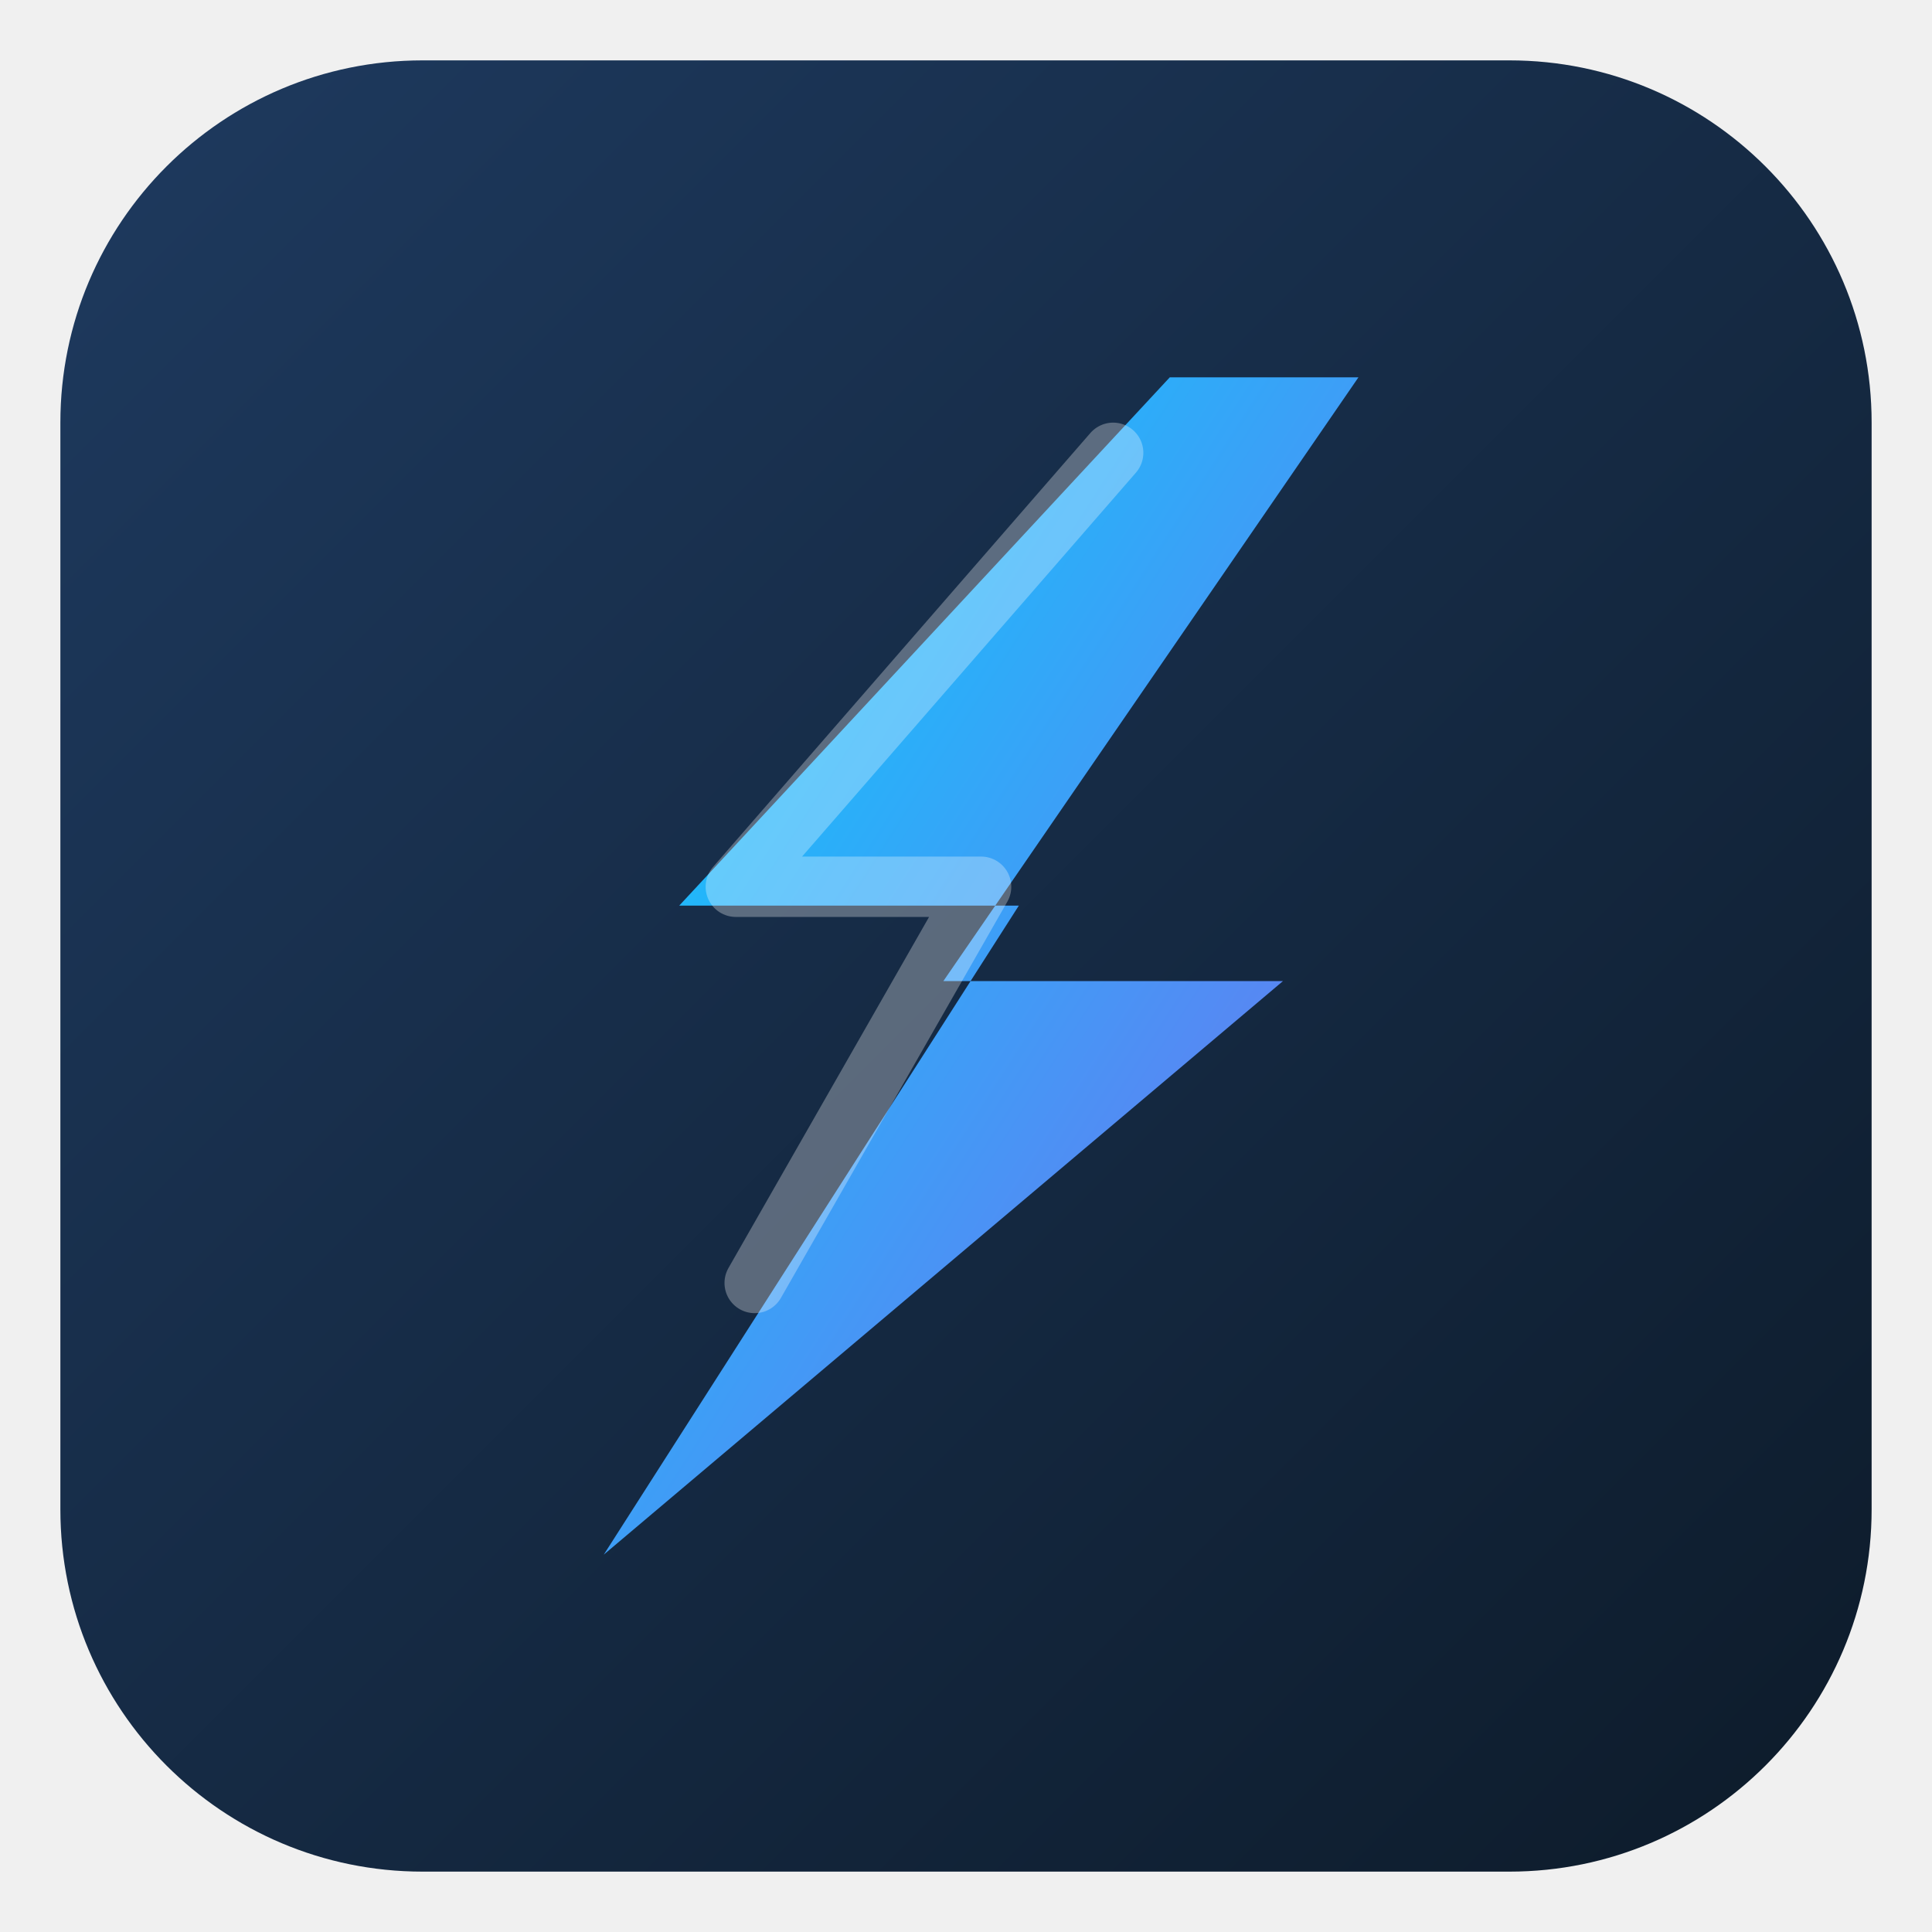
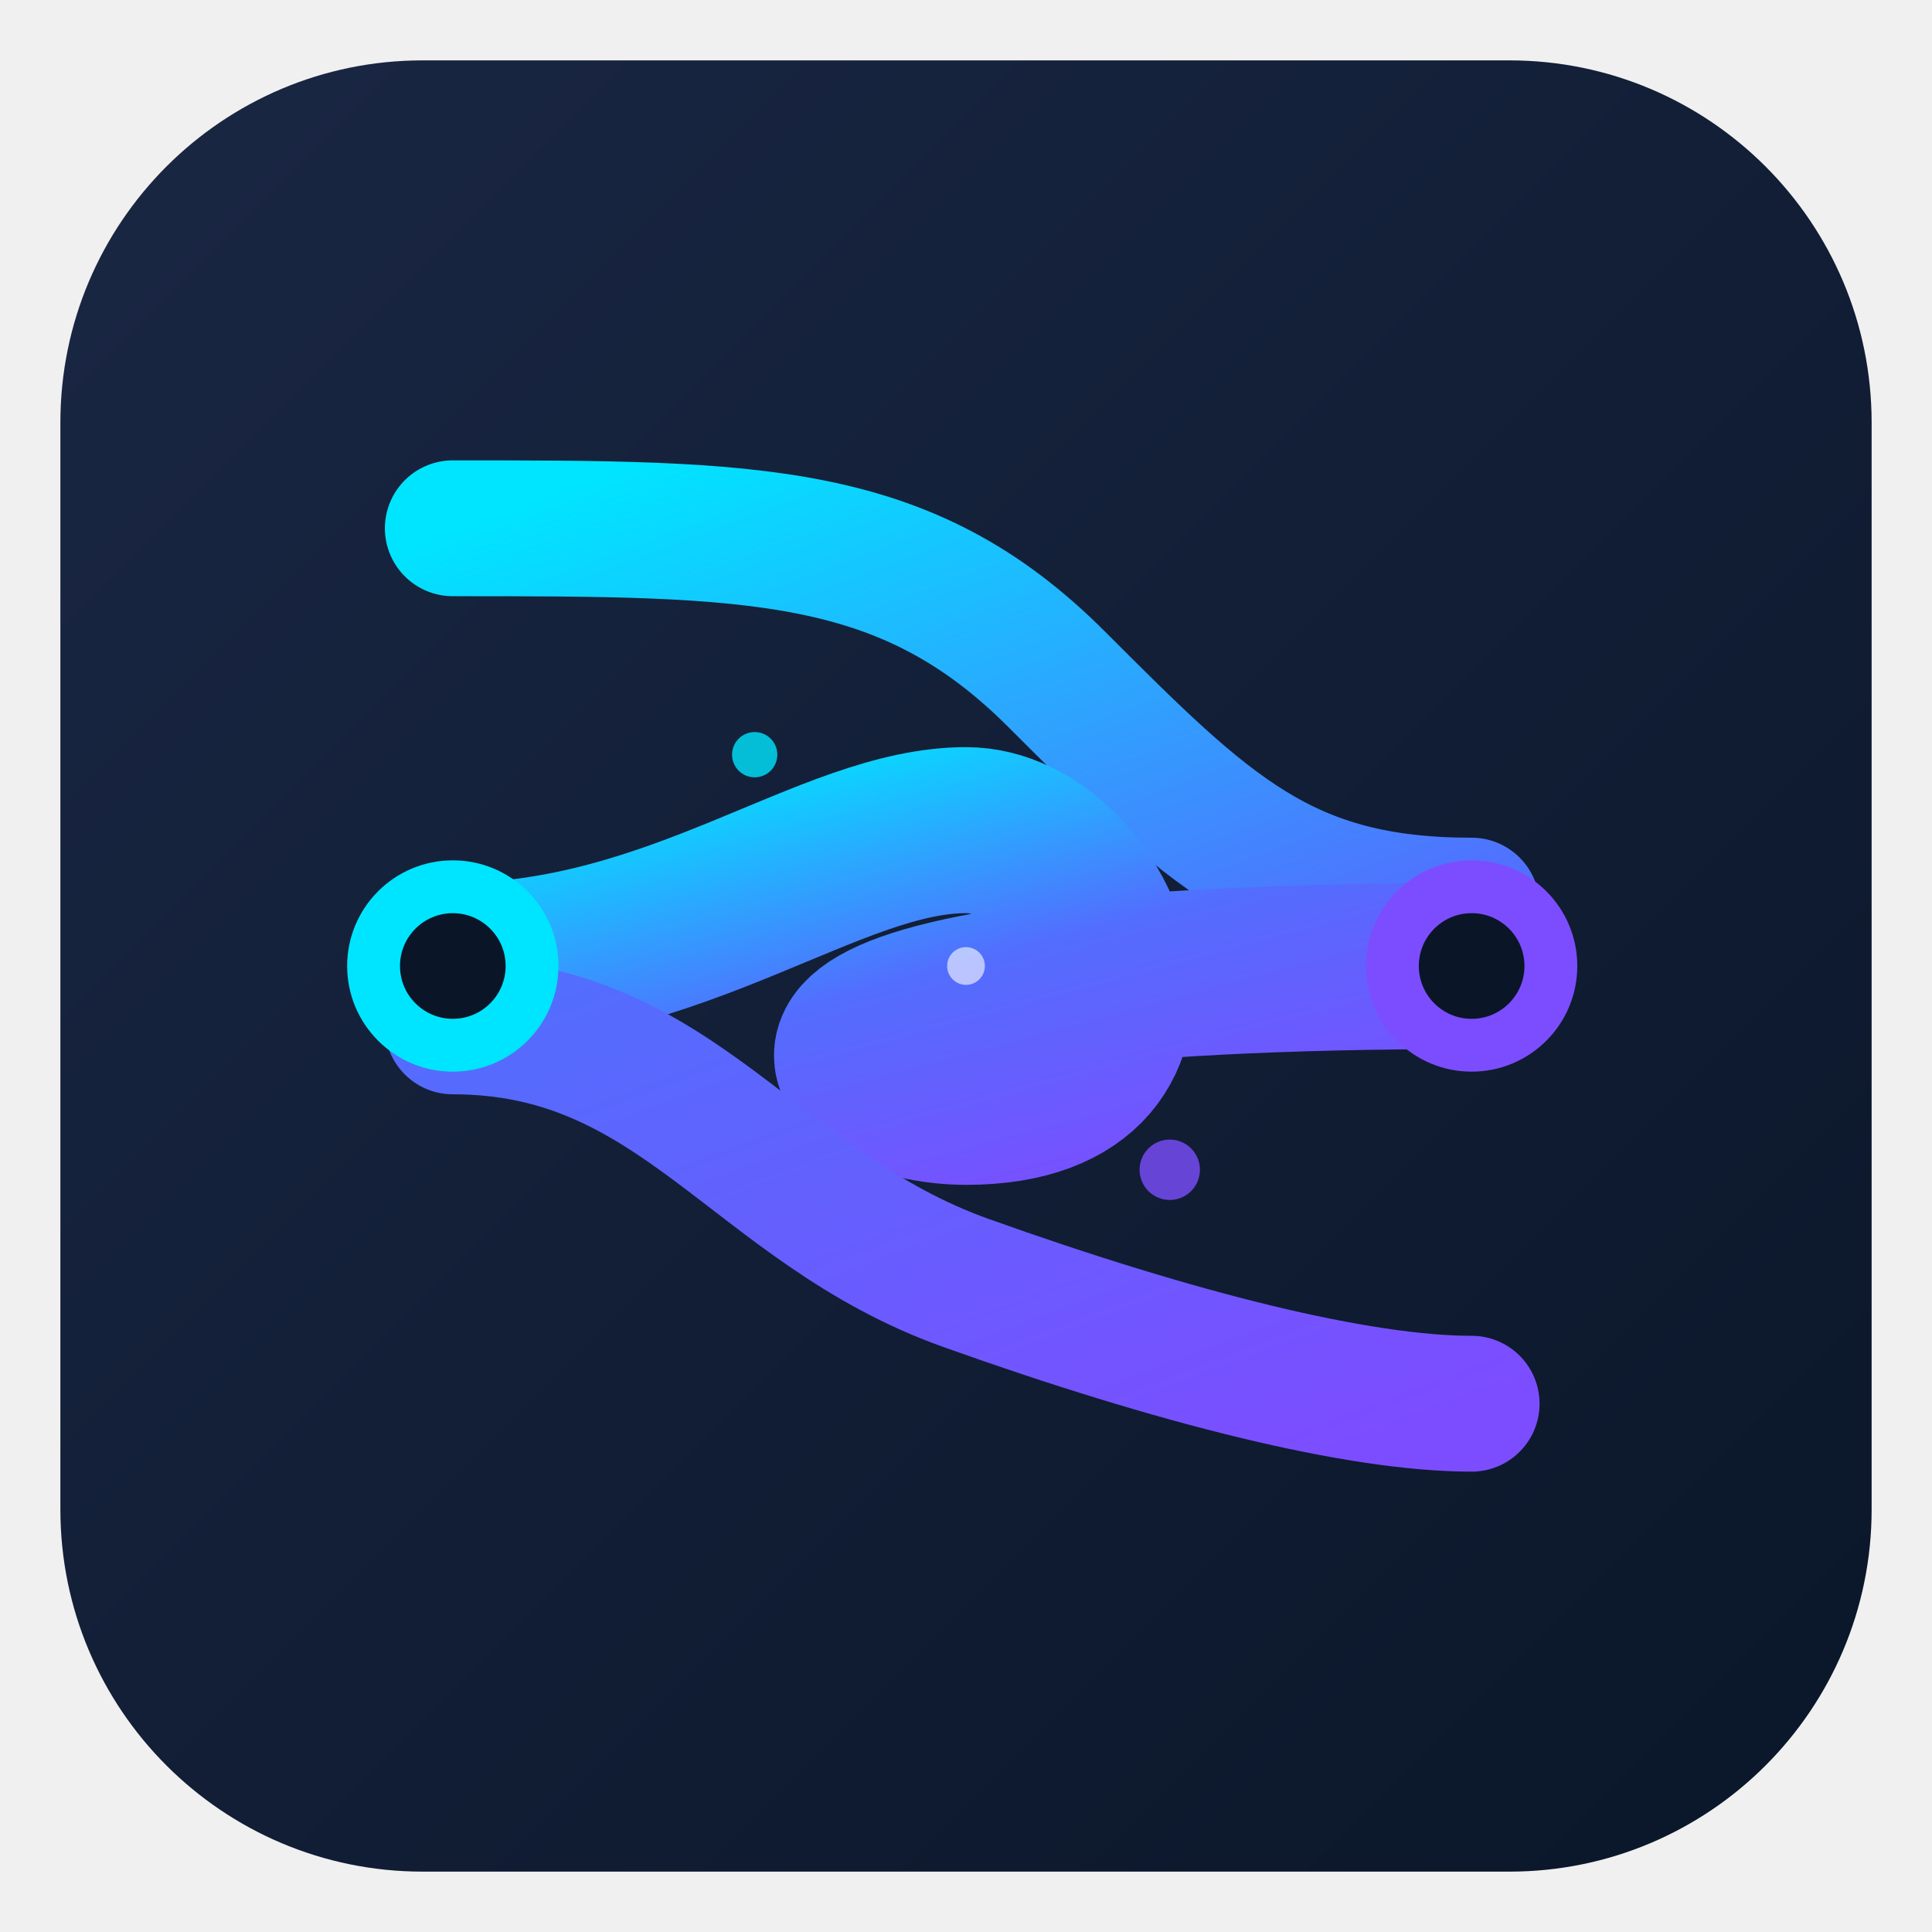
<svg xmlns="http://www.w3.org/2000/svg" viewBox="0 0 512 512">
  <defs>
    <linearGradient id="bg" x1="0%" y1="0%" x2="100%" y2="100%">
-       <stop offset="0%" stop-color="#1e3a5f" />
-       <stop offset="100%" stop-color="#0d1b2a" />
+       <stop offset="0%" stop-color="#1a2744" />
+       <stop offset="100%" stop-color="#0a1628" />
    </linearGradient>
-     <linearGradient id="bolt" x1="0%" y1="0%" x2="100%" y2="100%">
-       <stop offset="0%" stop-color="#00d4ff" />
-       <stop offset="100%" stop-color="#7b68ee" />
+     <linearGradient id="stream1" x1="0%" y1="0%" x2="100%" y2="100%">
+       <stop offset="0%" stop-color="#00e5ff" />
+       <stop offset="100%" stop-color="#536dfe" />
+     </linearGradient>
+     <linearGradient id="stream2" x1="0%" y1="0%" x2="100%" y2="100%">
+       <stop offset="0%" stop-color="#536dfe" />
+       <stop offset="100%" stop-color="#7c4dff" />
+     </linearGradient>
+     <linearGradient id="stream3" x1="0%" y1="0%" x2="100%" y2="100%">
+       <stop offset="0%" stop-color="#00e5ff" />
+       <stop offset="50%" stop-color="#536dfe" />
+       <stop offset="100%" stop-color="#7c4dff" />
    </linearGradient>
  </defs>
  <rect x="16" y="16" width="480" height="480" rx="96" fill="url(#bg)" />
-   <path d="M 310 100            L 180 240            L 270 240            L 160 412            L 340 260            L 250 260            L 360 100            Z" fill="url(#bolt)" />
-   <path d="M 295 120            L 195 235            L 260 235            L 200 340" stroke="#ffffff" stroke-width="16" stroke-linecap="round" stroke-linejoin="round" fill="none" opacity="0.3" />
+   <path d="M 120 140            C 200 140, 240 140, 280 180            C 320 220, 340 240, 390 240" stroke="url(#stream1)" stroke-width="36" stroke-linecap="round" fill="none" />
+   <path d="M 120 256            C 180 256, 220 220, 256 220            C 292 220, 320 292, 256 292            C 220 292, 180 256, 390 256" stroke="url(#stream3)" stroke-width="44" stroke-linecap="round" fill="none" />
+   <path d="M 120 272            C 180 272, 200 320, 256 340            C 312 360, 360 372, 390 372" stroke="url(#stream2)" stroke-width="36" stroke-linecap="round" fill="none" />
+   <circle cx="120" cy="256" r="28" fill="#00e5ff" />
+   <circle cx="120" cy="256" r="14" fill="#0a1628" />
+   <circle cx="390" cy="256" r="28" fill="#7c4dff" />
+   <circle cx="390" cy="256" r="14" fill="#0a1628" />
+   <circle cx="200" cy="200" r="6" fill="#00e5ff" opacity="0.8" />
+   <circle cx="310" cy="310" r="8" fill="#7c4dff" opacity="0.8" />
+   <circle cx="256" cy="256" r="5" fill="#ffffff" opacity="0.6" />
</svg>
